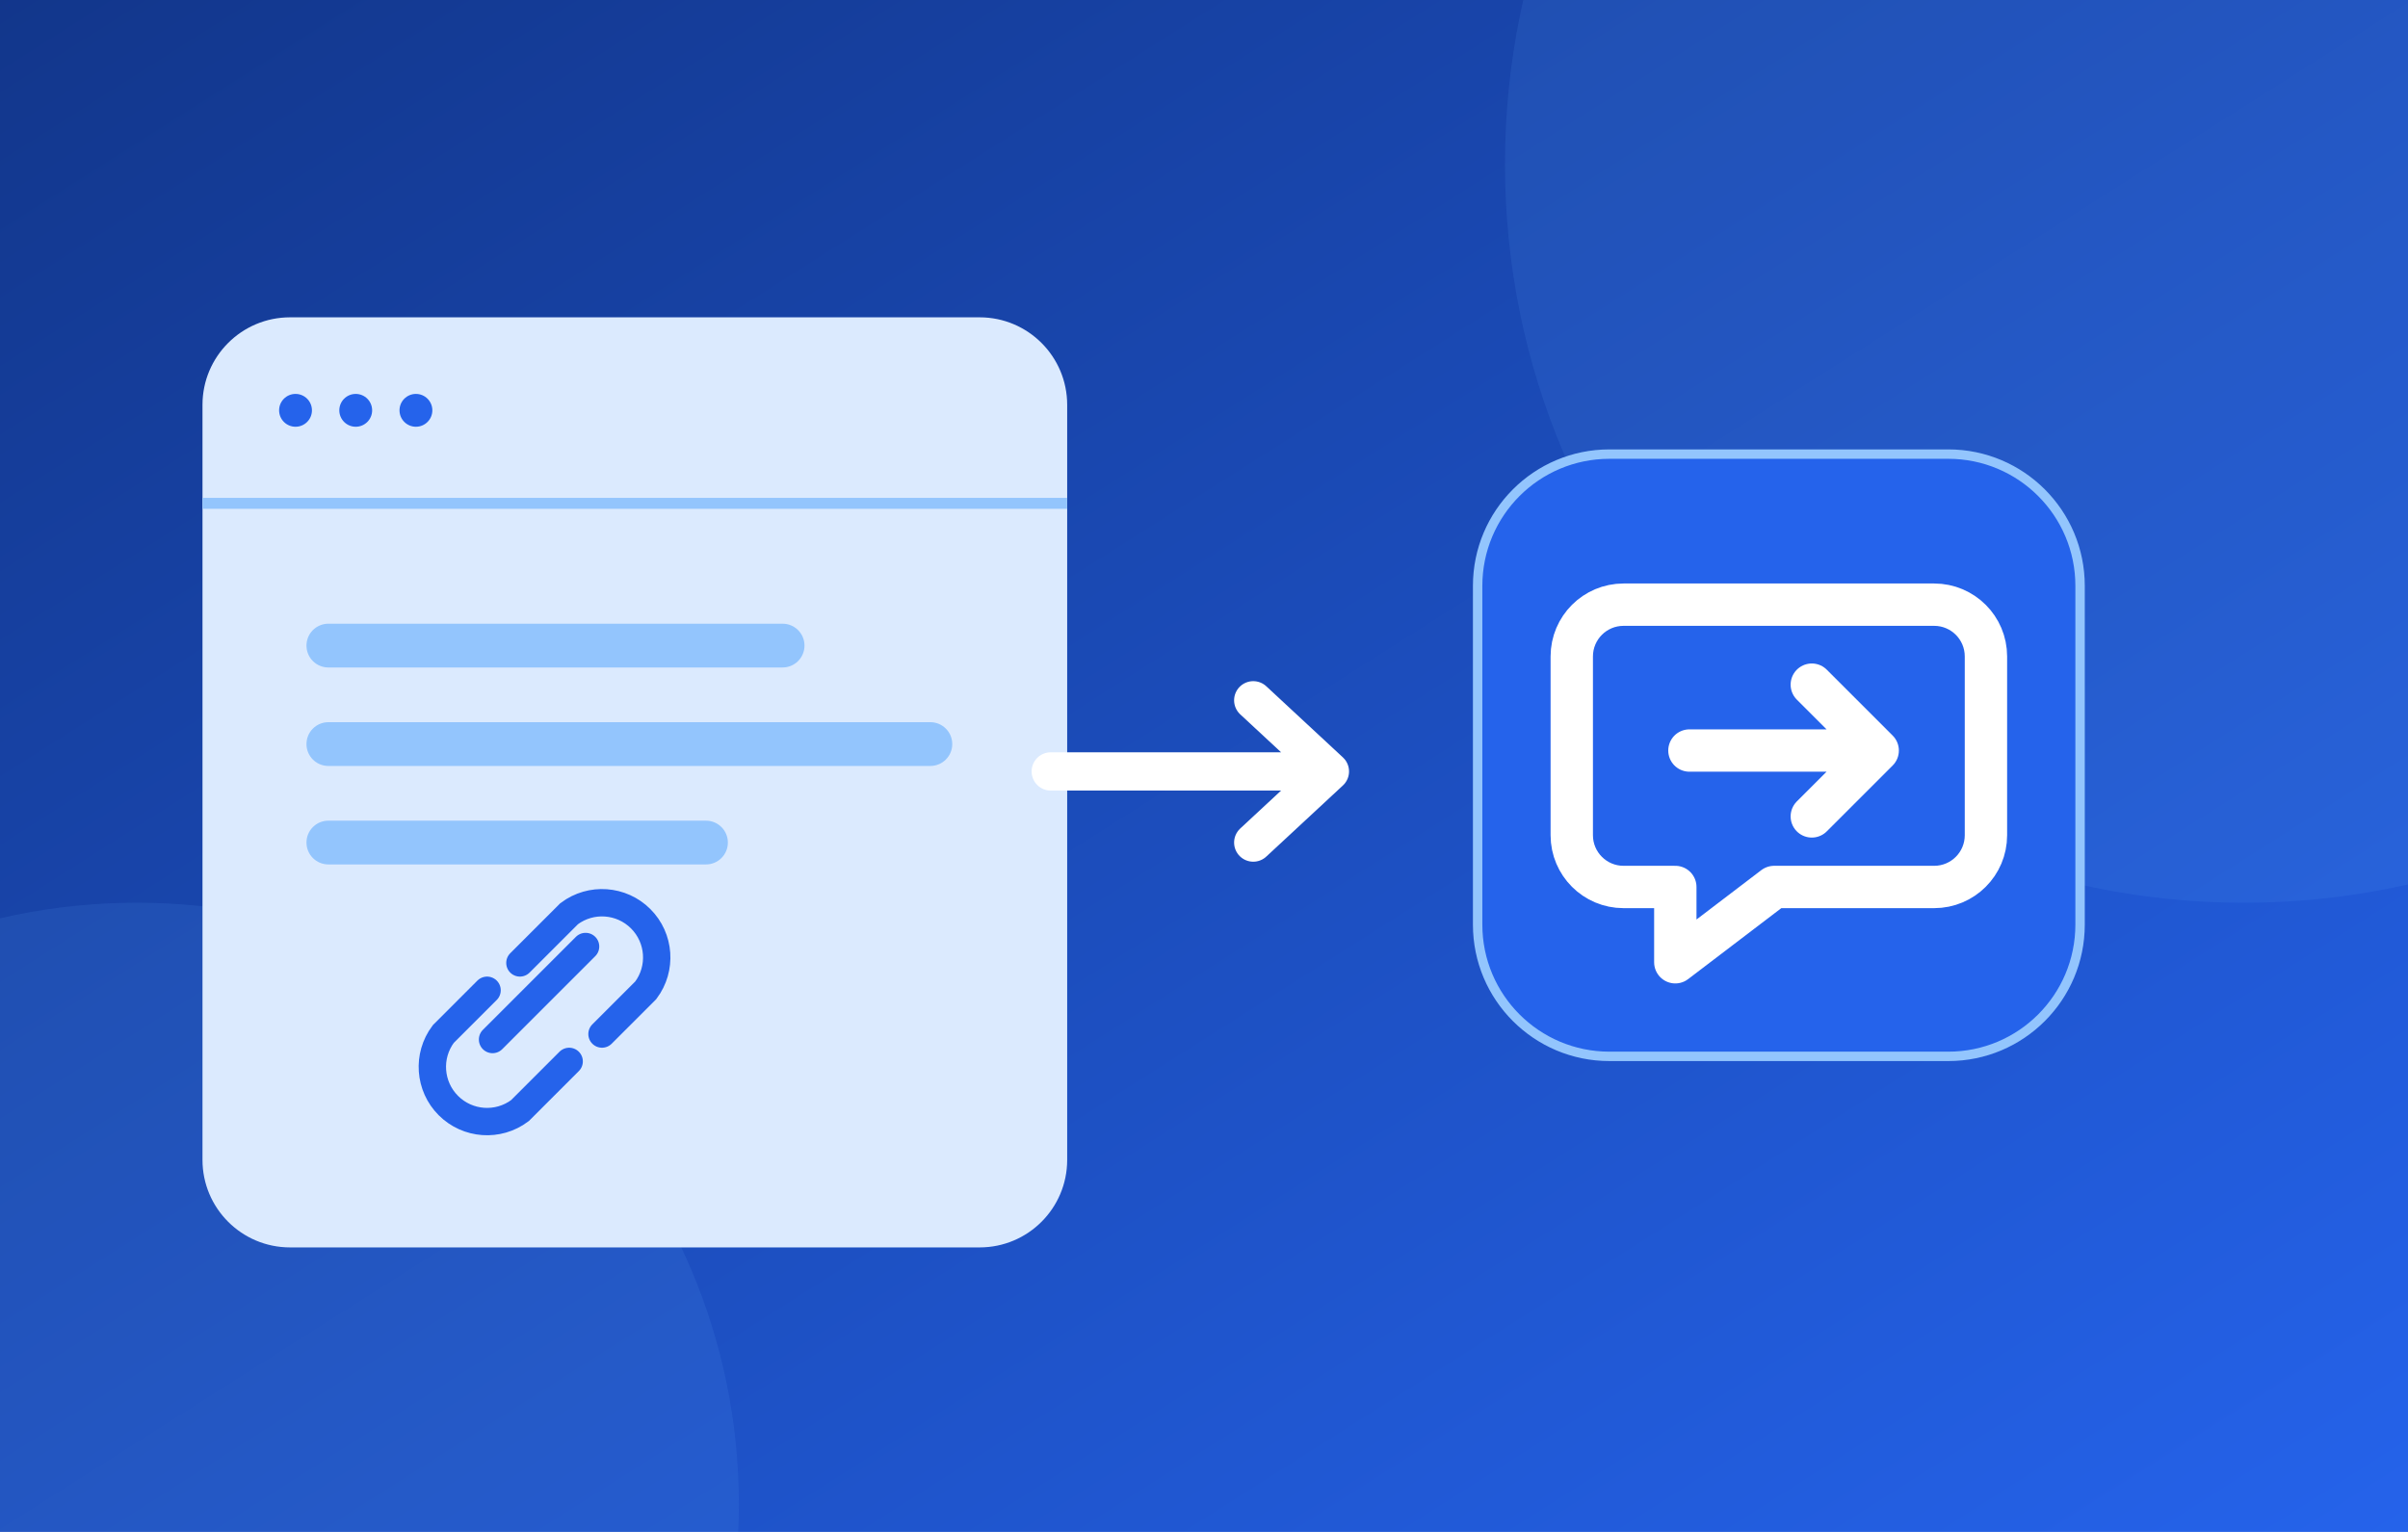
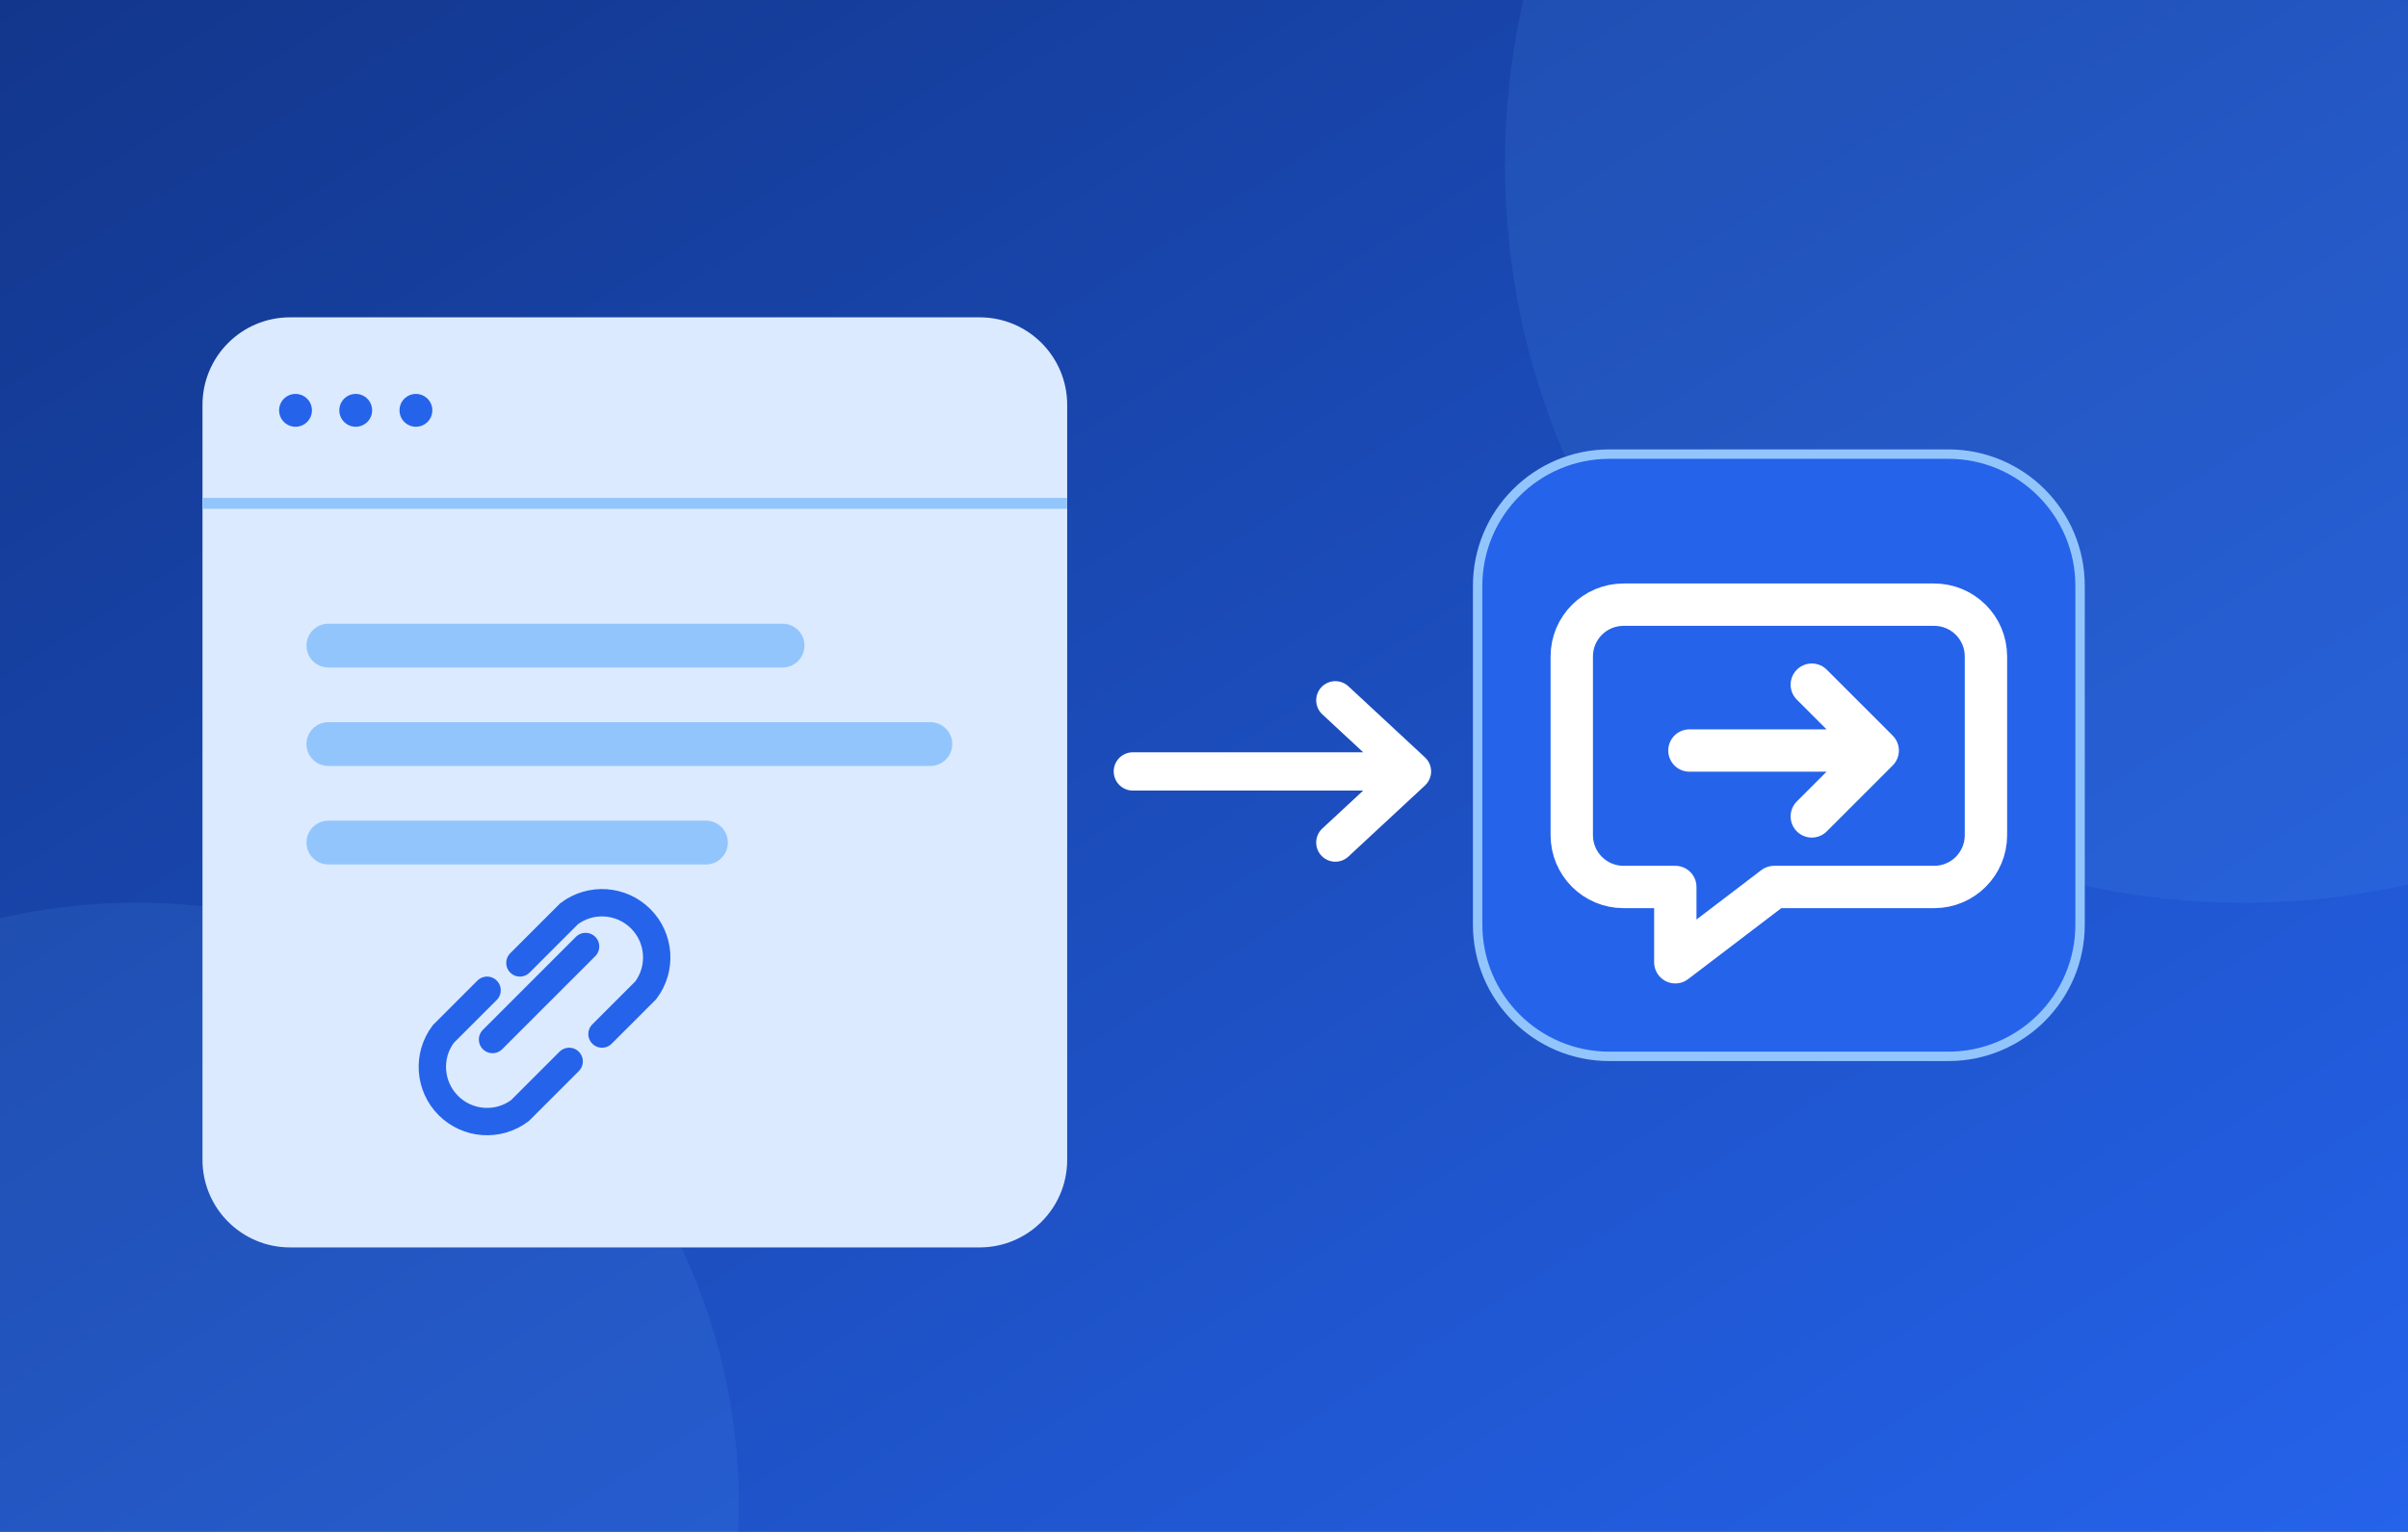
<svg xmlns="http://www.w3.org/2000/svg" width="440" height="280" viewBox="0 0 440 280" role="img" aria-label="A page link sent to a background conversation">
  <defs>
    <linearGradient id="background" x2="1" y2="1">
      <stop stop-color="#12368B" />
      <stop offset="1" stop-color="#2563EB" />
    </linearGradient>
  </defs>
  <path fill="url(#background)" d="M0 0h440v280H0z" />
  <circle cx="410" cy="30" r="135" fill="#60A5FA" opacity=".12" />
  <circle cx="25" cy="275" r="110" fill="#60A5FA" opacity=".12" />
  <rect x="37" y="58" width="158" height="170" rx="16" fill="#DBEAFE" />
  <path d="M37 92h158" stroke="#93C5FD" stroke-width="2" />
  <g fill="#2563EB">
    <circle cx="54" cy="75" r="3" />
    <circle cx="65" cy="75" r="3" />
    <circle cx="76" cy="75" r="3" />
  </g>
  <g fill="#93C5FD">
    <rect x="56" y="114" width="91" height="8" rx="4" />
    <rect x="56" y="132" width="118" height="8" rx="4" />
    <rect x="56" y="150" width="77" height="8" rx="4" />
  </g>
  <g stroke="#2563EB" stroke-width="5" fill="none" stroke-linecap="round">
    <path d="m89 181-8 8a10 10 0 0 0 14 14l9-9m6-5 8-8a10 10 0 0 0-14-14l-9 9m-5 14 17-17" />
  </g>
-   <path d="M192 141h50m-13-13 14 13-14 13" stroke="#FFF" stroke-width="7" fill="none" stroke-linecap="round" stroke-linejoin="round" />
+   <path d="M207 141h50m-13-13 14 13-14 13" stroke="#FFF" stroke-width="7" fill="none" stroke-linecap="round" stroke-linejoin="round" />
  <g transform="translate(270 83) scale(.86)">
    <rect width="128" height="128" rx="28" fill="#2563EB" stroke="#93C5FD" stroke-width="2" />
    <path d="M31 32h66a11 11 0 0 1 11 11v38a11 11 0 0 1-11 11H63L42 108V92H31a11 11 0 0 1-11-11V43a11 11 0 0 1 11-11Z" fill="none" stroke="#FFF" stroke-width="9" stroke-linejoin="round" />
    <path d="M45 63h37M71 49l14 14-14 14" fill="none" stroke="#FFF" stroke-width="9" stroke-linecap="round" stroke-linejoin="round" />
  </g>
</svg>
